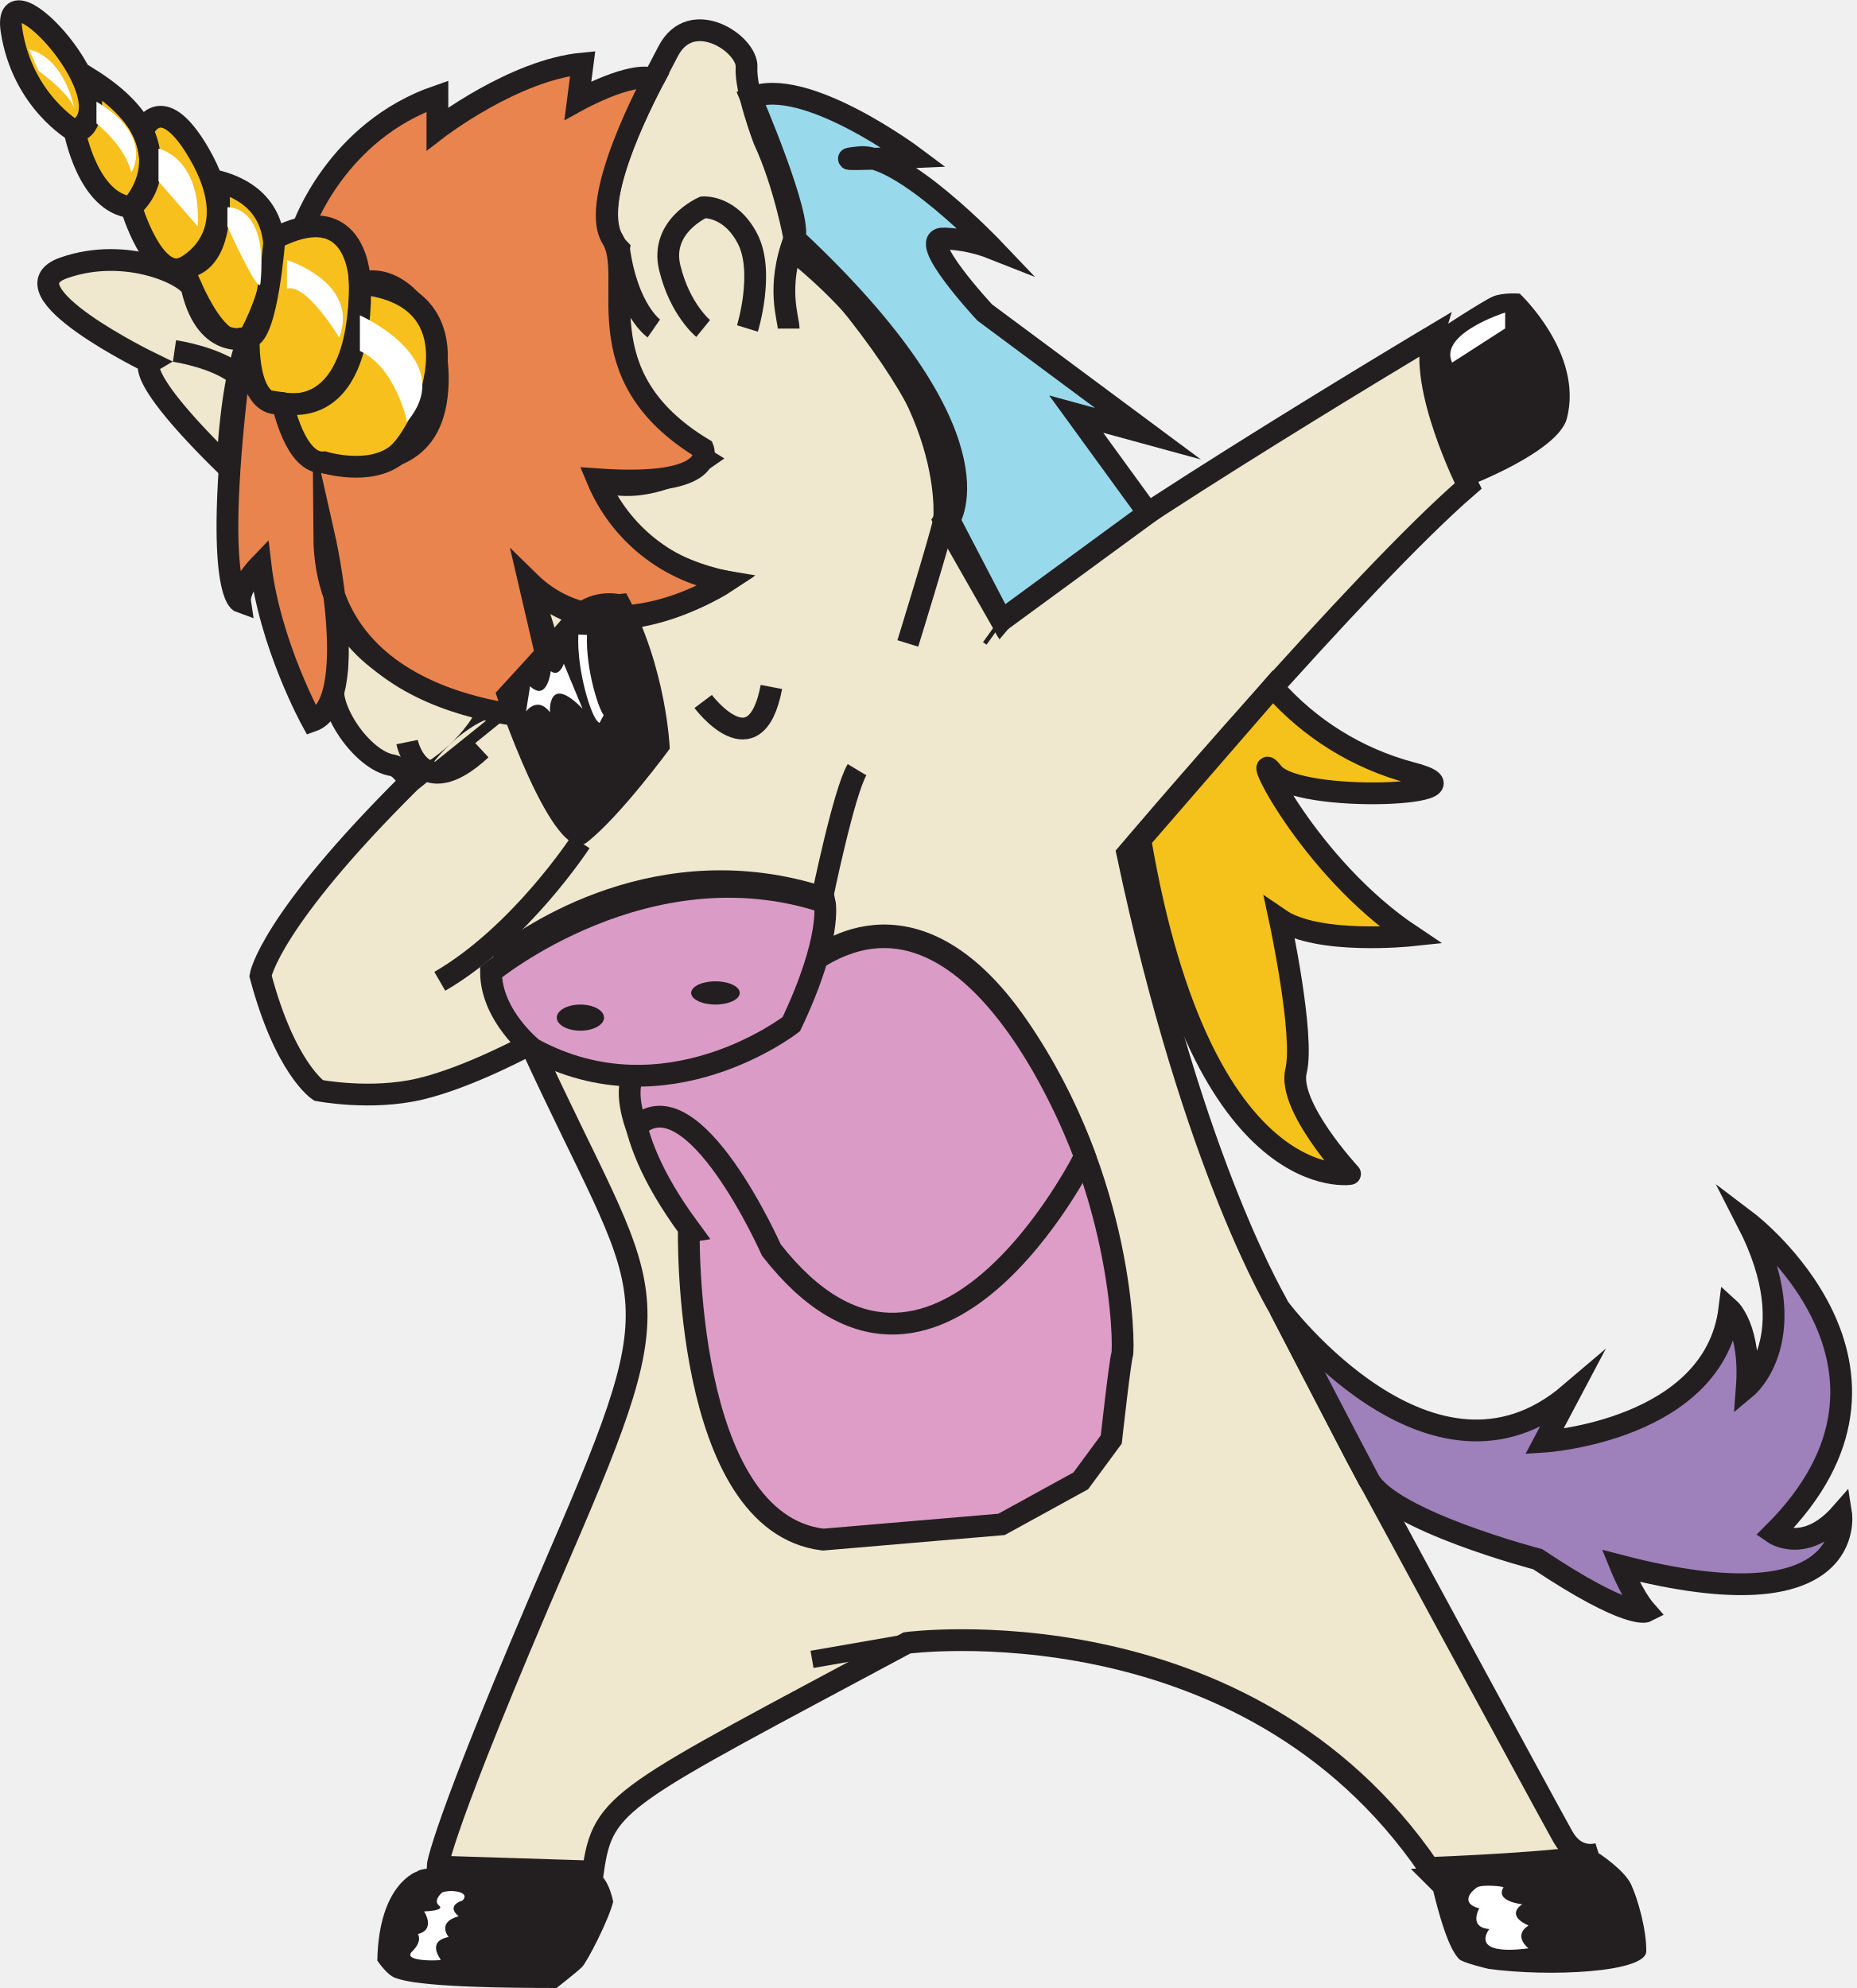
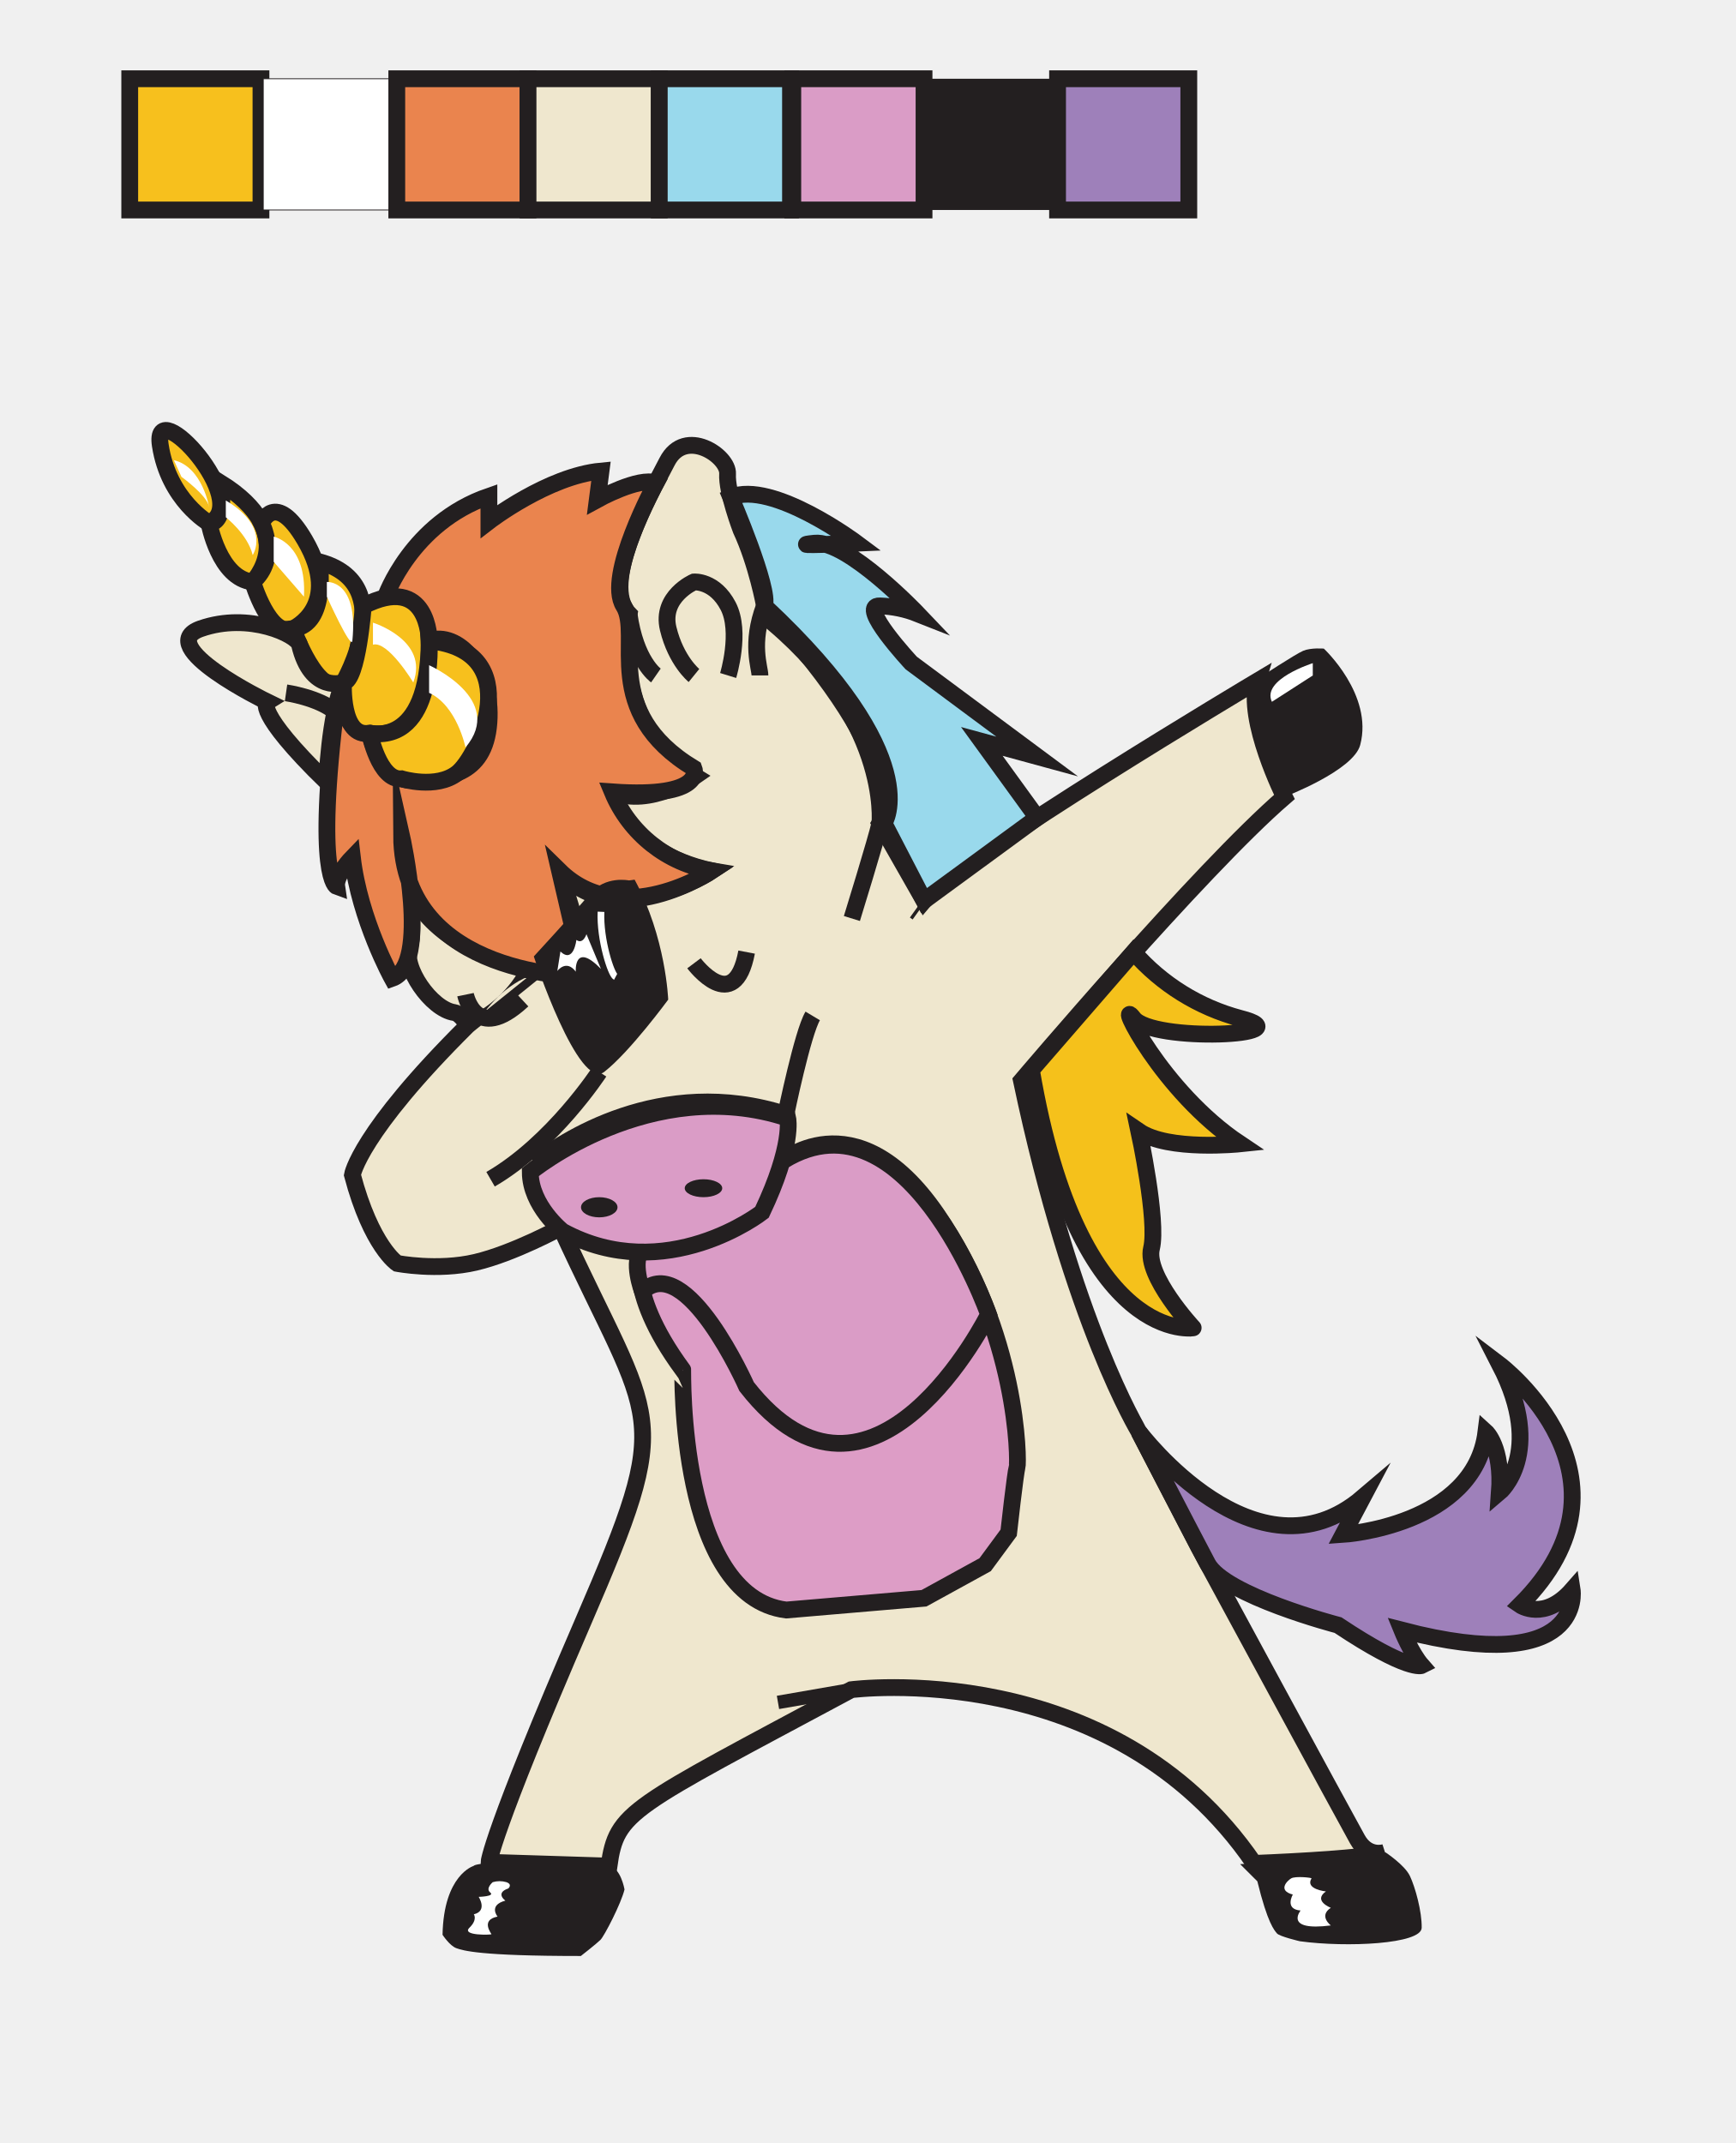
- <svg xmlns="http://www.w3.org/2000/svg" id="Layer_1" data-name="Layer 1" viewBox="0 0 426.33 456.59">
+ <svg xmlns="http://www.w3.org/2000/svg" id="Layer_1" data-name="Layer 1" viewBox="0 0 516.46 637.86">
  <defs>
-     <style>.cls-1{fill:#231f20;}.cls-2{fill:#fff;}.cls-3,.cls-4{fill:#efe7ce;}.cls-10,.cls-11,.cls-12,.cls-13,.cls-15,.cls-3,.cls-5,.cls-6,.cls-7,.cls-8,.cls-9{stroke:#231f20;}.cls-10,.cls-11,.cls-12,.cls-13,.cls-14,.cls-15,.cls-3,.cls-5,.cls-6,.cls-7,.cls-8,.cls-9{stroke-miterlimit:10;}.cls-10,.cls-11,.cls-12,.cls-13,.cls-15,.cls-3,.cls-5,.cls-8,.cls-9{stroke-width:5px;}.cls-14,.cls-5,.cls-6,.cls-7{fill:none;}.cls-6{stroke-width:4px;}.cls-8{fill:#dd9dc6;}.cls-9{fill:#9e80ba;}.cls-10{fill:#da9cc6;}.cls-11{fill:#ea844e;}.cls-12{fill:#f7c01d;}.cls-13{fill:#f5c11b;}.cls-14{stroke:#fff;stroke-width:2px;}.cls-15{fill:#99d9ec;}</style>
+     <style>.cls-1{fill:#231f20;}.cls-16,.cls-2{fill:#fff;}.cls-3,.cls-4{fill:#efe7ce;}.cls-10,.cls-11,.cls-12,.cls-13,.cls-15,.cls-16,.cls-3,.cls-5,.cls-6,.cls-7,.cls-8,.cls-9{stroke:#231f20;}.cls-10,.cls-11,.cls-12,.cls-13,.cls-14,.cls-15,.cls-16,.cls-3,.cls-5,.cls-6,.cls-7,.cls-8,.cls-9{stroke-miterlimit:10;}.cls-10,.cls-11,.cls-12,.cls-13,.cls-15,.cls-3,.cls-5,.cls-8,.cls-9{stroke-width:5px;}.cls-14,.cls-5,.cls-6,.cls-7{fill:none;}.cls-6{stroke-width:4px;}.cls-8{fill:#dd9dc6;}.cls-9{fill:#9e80ba;}.cls-10{fill:#da9cc6;}.cls-11{fill:#ea844e;}.cls-12{fill:#f7c01d;}.cls-13{fill:#f5c11b;}.cls-14{stroke:#fff;stroke-width:2px;}.cls-15{fill:#99d9ec;}.cls-16{stroke-width:0.25px;}</style>
  </defs>
-   <path class="cls-1" d="M95.85,429.8s-8.87,2.64-9.2,20.48c0,0,2.16,3.33,4.16,4s6.5,2.31,37,2.31c0,0,4.67-3.65,5.84-4.81s6.16-10.84,7.16-15c0,0-1.16-6.67-4.66-6.95C122.9,428.57,97.39,428.1,95.85,429.8Z" />
-   <path class="cls-2" d="M105.33,440.11s-3.12-2.25.88-3.63c0,0,1.37-1.18-.56-1.87a7.15,7.15,0,0,0-4.07,0s-2.25,1.87-.75,3.06S97.4,439,97.4,439s2.75,4.19-1.44,5.19c0,0,1.19,1.56-1.31,4s6.56,2.13,6.56,1.94-3.38-4.25,1.81-5.25C103,444.86,100.21,441.48,105.33,440.11Z" />
-   <path class="cls-1" d="M332.15,428.84s30.08.1,35.08-3.15c0,0,5.75,3.75,7.33,7.09s3.59,10.58,3.5,15.41-22.25,5.92-36.25,4c0,0-6.08-1.41-6.83-2.33s-2.75-2.92-5.83-15.5L324,429.23Z" />
-   <path class="cls-2" d="M345.27,433.48c.14-.22-4.81-.75-6.06,0s-4.06,3.63.5,4.82c0,0-2.56,4.37,2.31,4.75,0,0-5.08,6.25,9,4.43,0,0-3.72-2.81,0-5.25,0,0-5.39-2.06-1.46-4.87C349.58,437.36,343.27,436.73,345.27,433.48Z" />
-   <path class="cls-1" d="M349,67.44s-3.83-.33-6.17.67-13,8-13,8-4.56,8.17,7.39,35.5c0,0,20.61-7.83,22.61-15.5C363.71,81.17,349,67.44,349,67.44Z" />
-   <path class="cls-2" d="M333.48,83.28l12.17-7.84V71.78S330.31,76.61,333.48,83.28Z" />
-   <path class="cls-3" d="M94.19,179.55c-32.43,32.19-34.37,44.56-34.37,44.56,5.66,21.33,13.33,26.33,13.33,26.33s12,2.34,23.33-.33,25.34-10.33,25.34-10.33c27.66,60.33,34.33,53.33,6.66,117.33s-28,71.59-28,71.59l35.7,1.13c2.33-16.39,5.92-17,72.13-52.51,0,0,77.54-10.21,119.87,51.71,0,0,32.86-1.23,38.93-3.29-.85.26-5.26,1.29-8.18-3.88-3.25-5.75-47.25-87-47.25-87L293.9,300.61c-.09-.33-19.65-31.85-35-104.56,0,0,53.32-62.94,78.26-84.44,0,0-11.55-23-8.05-34.5,0,0-88.7,52.88-99.2,65.38l-13.13-23.05s10.33-16.33-34.34-64.66c0,0-2.33-12.67-7-22.67,0,0-4.33-11.33-4-16.67s-12.66-14-18-3.66-20,36.33-11.33,45.33c0,0-6.67,32.33,19.67,48.33,0,0-13.34,9.34-24.67,4.67,0,0,3.33,17.67,29.67,23.5,0,0-29,19.16-45.33,0,.27.83,10.29,31.48,7.33,31.48a88.47,88.47,0,0,1-14.35-1.91Z" />
-   <path class="cls-3" d="M114.07,220.61c7.6-6,37.45-26.55,74.75-14.5,0,0,5-24.33,8-29.33" />
-   <path class="cls-3" d="M94.19,179.55c-1.5-2.22-2.89-3.61-4-3.77-6.92-.94-15.67-13.67-13.33-19.67,1.2-3.09.54-11.13-.37-18.2a30.92,30.92,0,0,1-2-12.47s1.1,5.8,2,12.47c5.69,14.85,22.55,21.68,35.65,24.76l2.37.53" />
-   <line class="cls-4" x1="94.19" y1="179.55" x2="112.1" y2="162.67" />
-   <path class="cls-1" d="M92.47,177.73a23.66,23.66,0,0,0,5.8-2.82,37,37,0,0,0,4.87-3.81,32.26,32.26,0,0,0,4.14-4.58,21.29,21.29,0,0,0,3.1-5.67l3.43,3.64a21.19,21.19,0,0,0-5.85,2.76,32.28,32.28,0,0,0-4.81,3.86,37.62,37.62,0,0,0-4.09,4.63,23.64,23.64,0,0,0-3.16,5.63Z" />
-   <path class="cls-5" d="M93.48,170.44s3,14.67,17,1.67" />
-   <line class="cls-6" x1="186.48" y1="381.11" x2="208.28" y2="377.32" />
-   <path class="cls-5" d="M208.48,147.78s7.31-23.64,8.33-28.34c0,0,3.4-31.83-35.13-62.33" />
-   <polyline class="cls-7" points="216.81 119.44 229.95 142.49 226.15 147.78" />
-   <path class="cls-5" d="M142.15,57.11c1.95,14.14,8,18.33,8,18.33" />
-   <path class="cls-5" d="M161.48,161.11s12,16,15.67-3.33" />
-   <path class="cls-5" d="M171.65,75.44s4-13,0-20.66-10.17-7.17-10.17-7.17-10,4.33-7.67,13.91,7.67,13.92,7.67,13.92" />
-   <path class="cls-8" d="M189,353.61l41-3.5,18.2-10,7-9.5s2-18,2.5-19.5.5-40-24-75.5-47.17-14.72-47.17-14.72,0,23.89-40.33,25.06c0,0-6,11.66,12,36.16C158.15,282.11,156.76,349.61,189,353.61Z" />
-   <path class="cls-9" d="M293.9,300.61s34.89,46.5,66.57,19.5l-5.82,11s39-2.5,42.5-30.5c0,0,5,4.5,4,18,0,0,13.76-11.5.13-38,0,0,44.18,33.5,6,71.5,0,0,7.21,5,15.53-4.5,0,0,4.15,26.28-50.68,12,0,0,2.83,7,5.92,10.5,0,0-3.92,2-24.92-12,0,0-33.79-8.82-38.83-18.32S293.9,300.61,293.9,300.61Z" />
-   <path class="cls-10" d="M186.48,220.89c-24.35,16.55-36.83,21.22-40.33,25.06s0,12.84,0,12.84c13-12.31,31,28.32,31,28.32,37.5,48,72-21.49,72-21.49S224.31,195.18,186.48,220.89Z" />
-   <path class="cls-11" d="M74.45,123.11s8.7,38.5-2.8,42.5c0,0-9.67-17.5-11.84-36,0,0-5.16,5.29-4.66,8.64,0,0-6.57-2.31,0-55l2-5.75s-2,14.58,7.76,15.08c0,0,3.15,14.5,12.69,14s21.65-.72,22.85-17.11-9.3-27.39-17.8-24.39c0,0-2-14.5-13-13,0,0,7.6-22,30.8-30v7.5s17.53-13.5,33.36-15l-1.1,8.5s12.44-6.87,17.44-4.93c0,0-15.17,27.76-9.59,36.6s-7.25,31.33,20.92,48.33c0,0,3.67,9-24.33,7a39,39,0,0,0,29.66,23.5s-27,18-45.33,0l7.33,31.5S74.76,165.61,74.45,123.11Z" />
-   <path class="cls-12" d="M17.15,30.11S5.15,23.28,2.65,7,30.65,24.11,17.15,30.11Z" />
-   <path class="cls-12" d="M30.15,47.6s14.42-14.49-9.54-29.49c0,0,2,12-3.46,12C17.15,30.11,20.15,46.6,30.15,47.6Z" />
-   <path class="cls-12" d="M42.15,61.52s15-6.74,3.5-26.41c-8.82-15.08-12.87-5-12.87-5S38.15,40.6,30.15,47.6C30.15,47.6,35.15,64.44,42.15,61.52Z" />
-   <path class="cls-12" d="M57.15,77.53S74.32,48.11,50,41.61c0,0,2.66,18.83-7.84,19.91C42.15,61.52,49.65,82.94,57.15,77.53Z" />
-   <path class="cls-12" d="M64.91,92.61s17.61,4.76,17.74-27.5c0,0-.05-20.4-19.62-10.33,0,0-1.64,22.24-5.88,22.75C57.15,77.53,56.3,94.13,64.91,92.61Z" />
-   <path class="cls-12" d="M74.45,106.19s10.31,3.16,16.56-1.67,21.14-36.41-8.36-39.41c0,0,2,30.5-17.74,27.5C64.91,92.61,67.76,106.77,74.45,106.19Z" />
-   <path class="cls-3" d="M44.09,66.28c-.68-2.89-14.94-9.84-29.44-4.76s19.8,21.76,19.8,21.76-4.16,2.53,17.77,23.93c0,0,.67-19.69,4.93-29.68C57.15,77.53,47.54,80.94,44.09,66.28Z" />
-   <path class="cls-5" d="M40.07,80.61S49.61,82,54.63,86.16" />
-   <path class="cls-13" d="M292.3,157.78A64.06,64.06,0,0,0,324,177.48c20.13,5.13-26.06,7.38-31.72,0s8.1,21.6,31.72,37.37c0,0-21.37,2.26-30.12-3.74,0,0,5.75,26.69,3.75,34.84s12.4,23.66,12.4,23.66c1.06-.11-33.95,6.56-48.15-76.75Z" />
-   <path class="cls-2" d="M93.48,96.86S90.9,84.36,82.65,80.61V72.42S105.56,82.61,93.48,96.86Z" />
-   <path class="cls-2" d="M65.9,66.28V59.71s16.75,5.23,12,17.82C77.9,77.53,70.4,65,65.9,66.28Z" />
-   <path class="cls-2" d="M59.81,65.11C61.64,46.9,52.22,47.6,52.22,47.6V52S59.52,68.08,59.81,65.11Z" />
-   <path class="cls-2" d="M45.4,52c.89-15.84-9-17.87-9-17.87v7.5Z" />
-   <path class="cls-2" d="M30.15,39.61s5.5-8.25-8-16.25v5S28.65,33.36,30.15,39.61Z" />
-   <path class="cls-2" d="M8.9,16.3s7.75,5.56,8.25,9.06c0,0-2-12-10.5-14Z" />
-   <path class="cls-1" d="M142.15,136.44s-7.09-1.51-11.67,4.05-16.67,18.62-16.67,18.62,13.34,40.33,21,34.33,19-21.48,19-21.48-.66-18.56-10-35.71" />
-   <path class="cls-14" d="M138.15,165.15c-1.34-.71-4.71-11.14-4.34-19.37" />
-   <path class="cls-2" d="M133.78,162.78l-4.3-10.34s-1,3.17-3,1.71c0,0-.79,7.17-4.75,3.46l-.92,5.79s2.63-3.62,5.5.21C126.27,163.61,125.71,154.48,133.78,162.78Z" />
-   <path class="cls-10" d="M181.72,235.22s-28.67,22.34-59.33,5.67c0,0-9.58-7.56-9.63-17.61,0,0,35.79-29.56,76.63-16.06C189.39,207.22,191.22,215.22,181.72,235.22Z" />
-   <ellipse class="cls-1" cx="164.3" cy="228.05" rx="5.58" ry="2.67" />
-   <ellipse class="cls-1" cx="133.29" cy="233.72" rx="5.43" ry="3" />
-   <path class="cls-3" d="M133.29,193.44S119.48,214.65,101,225.38" />
-   <path class="cls-15" d="M182.48,54.78C231.06,100.19,218,119.44,218,119.44L230,142.49l33.67-24.66L247.15,95.11l16.47,4.5L226.15,71.78s-16.17-17.34-9.34-17a33.47,33.47,0,0,1,11.24,2.33s-20.94-22-30.67-21,12.56,0,12.56,0-25.21-18.87-37.5-13.67c0,0,11.87,27.53,10,32.37-4.26,11.24-1.33,18.33-1.33,20.66" />
+   <path class="cls-1" d="M140.91,555.41s-8.87,2.65-9.2,20.48c0,0,2.16,3.33,4.16,4s6.5,2.31,37,2.31c0,0,4.67-3.64,5.84-4.81s6.16-10.83,7.16-15c0,0-1.16-6.67-4.66-6.94C168,554.18,142.45,553.72,140.91,555.41Z" />
+   <path class="cls-2" d="M150.4,565.72s-3.13-2.25.87-3.62c0,0,1.38-1.19-.56-1.88a7.21,7.21,0,0,0-4.06,0s-2.25,1.88-.75,3.07-3.44,1.31-3.44,1.31,2.75,4.19-1.44,5.19c0,0,1.19,1.56-1.31,4s6.56,2.12,6.56,1.93-3.37-4.25,1.81-5.25C148.08,570.47,145.27,567.1,150.4,565.72Z" />
+   <path class="cls-1" d="M377.21,554.45s30.08.11,35.08-3.14c0,0,5.75,3.75,7.33,7.08s3.59,10.58,3.5,15.42-22.25,5.91-36.25,4c0,0-6.08-1.42-6.83-2.34s-2.75-2.91-5.83-15.5l-5.13-5.12Z" />
+   <path class="cls-2" d="M390.33,559.1c.14-.22-4.81-.75-6.06,0s-4.06,3.62.5,4.81c0,0-2.56,4.38,2.31,4.75,0,0-5.08,6.25,9,4.44,0,0-3.73-2.81,0-5.25,0,0-5.4-2.06-1.46-4.88C394.65,563,388.33,562.35,390.33,559.1Z" />
+   <path class="cls-1" d="M394,193.06s-3.83-.34-6.17.66-13,8-13,8-4.55,8.17,7.39,35.5c0,0,20.61-7.83,22.61-15.5C408.77,206.78,394,193.06,394,193.06Z" />
+   <path class="cls-2" d="M378.54,208.89l12.17-7.83v-3.67S375.37,202.22,378.54,208.89Z" />
+   <path class="cls-3" d="M139.25,305.16c-32.43,32.19-34.37,44.56-34.37,44.56,5.66,21.33,13.33,26.33,13.33,26.33s12,2.34,23.33-.33,25.34-10.33,25.34-10.33c27.66,60.33,34.33,53.33,6.66,117.33s-28,71.59-28,71.59l35.7,1.13c2.33-16.39,5.92-17,72.13-52.51,0,0,77.54-10.21,119.87,51.71,0,0,32.86-1.23,38.93-3.29-.85.26-5.26,1.29-8.18-3.88-3.25-5.75-47.25-87-47.25-87L339,426.22c-.09-.33-19.65-31.85-35-104.56,0,0,53.32-62.94,78.26-84.44,0,0-11.55-23-8.05-34.5,0,0-88.7,52.88-99.2,65.38l-13.13-23.05s10.33-16.33-34.34-64.66c0,0-2.33-12.67-7-22.67,0,0-4.33-11.33-4-16.67s-12.66-14-18-3.66-20,36.33-11.33,45.33c0,0-6.67,32.33,19.67,48.33,0,0-13.34,9.34-24.67,4.67,0,0,3.33,17.67,29.67,23.5,0,0-29,19.16-45.33,0,.27.83,10.29,31.48,7.33,31.48a88.47,88.47,0,0,1-14.35-1.91Z" />
+   <path class="cls-3" d="M159.13,346.22c7.6-6,37.45-26.55,74.75-14.5,0,0,5-24.33,8-29.33" />
+   <path class="cls-3" d="M139.25,305.16c-1.5-2.22-2.89-3.61-4-3.77-6.92-.94-15.67-13.67-13.33-19.67,1.2-3.09.54-11.13-.37-18.2a30.92,30.92,0,0,1-2-12.47s1.1,5.8,2,12.47c5.69,14.85,22.55,21.68,35.65,24.76l2.37.53" />
+   <line class="cls-4" x1="139.25" y1="305.16" x2="157.16" y2="288.28" />
+   <path class="cls-1" d="M137.53,303.34a23.47,23.47,0,0,0,5.8-2.81,37,37,0,0,0,4.87-3.81,32.26,32.26,0,0,0,4.14-4.58,21.08,21.08,0,0,0,3.1-5.68l3.43,3.64a21.49,21.49,0,0,0-5.85,2.77,31.06,31.06,0,0,0-4.81,3.86,36.9,36.9,0,0,0-4.09,4.63A23.38,23.38,0,0,0,141,307Z" />
+   <path class="cls-5" d="M138.54,296.06s3,14.66,17,1.66" />
+   <line class="cls-6" x1="231.54" y1="506.72" x2="253.34" y2="502.93" />
+   <path class="cls-5" d="M253.54,273.39s7.31-23.64,8.33-28.33c0,0,3.4-31.84-35.13-62.34" />
+   <polyline class="cls-7" points="261.88 245.06 275.01 268.1 271.21 273.39" />
+   <path class="cls-5" d="M187.21,182.72c1.95,14.14,8,18.34,8,18.34" />
+   <path class="cls-5" d="M206.54,286.72s12,16,15.67-3.33" />
+   <path class="cls-5" d="M216.71,201.06s4-13,0-20.67-10.17-7.17-10.17-7.17-10,4.33-7.67,13.92,7.67,13.92,7.67,13.92" />
+   <path class="cls-8" d="M234,479.22l41-3.5,18.2-10,7-9.5s2-18,2.5-19.5.5-40-24-75.5-47.17-14.71-47.17-14.71,0,23.89-40.33,25.06c0,0-6,11.65,12,36.15C203.21,407.72,201.83,475.22,234,479.22Z" />
+   <path class="cls-9" d="M339,426.22s34.89,46.5,66.57,19.5l-5.82,11s39-2.5,42.5-30.5c0,0,5,4.5,4,18,0,0,13.76-11.5.13-38,0,0,44.18,33.5,6,71.5,0,0,7.21,5,15.53-4.5,0,0,4.15,26.28-50.68,12,0,0,2.84,7,5.92,10.5,0,0-3.92,2-24.92-12,0,0-33.79-8.81-38.83-18.32S339,426.22,339,426.22Z" />
+   <path class="cls-10" d="M231.54,346.51c-24.35,16.55-36.83,21.21-40.33,25.06s0,12.84,0,12.84c13-12.32,31,28.31,31,28.31,37.5,48,72-21.49,72-21.49S269.37,320.79,231.54,346.51Z" />
+   <path class="cls-11" d="M119.52,248.72s8.69,38.5-2.81,42.5c0,0-9.67-17.5-11.84-36,0,0-5.16,5.3-4.66,8.65,0,0-6.57-2.31,0-55l2-5.75s-2,14.58,7.76,15.08c0,0,3.15,14.5,12.69,14s21.65-.72,22.85-17.11-9.3-27.39-17.8-24.39c0,0-2-14.5-13-13,0,0,7.6-22,30.8-30v7.5s17.53-13.5,33.36-15l-1.1,8.5s12.44-6.86,17.44-4.93c0,0-15.17,27.77-9.59,36.6s-7.25,31.33,20.92,48.33c0,0,3.67,9-24.33,7a39,39,0,0,0,29.66,23.5s-27,18-45.33,0l7.33,31.5S119.82,291.22,119.52,248.72Z" />
+   <path class="cls-12" d="M62.21,155.72s-12-6.82-14.5-23.16S75.71,149.72,62.21,155.72Z" />
+   <path class="cls-12" d="M75.21,173.22s14.42-14.5-9.54-29.5c0,0,2,12-3.46,12C62.21,155.72,65.21,172.21,75.21,173.22Z" />
+   <path class="cls-12" d="M87.21,187.14s15-6.75,3.5-26.42c-8.82-15.07-12.87-5-12.87-5s5.37,10.49-2.63,17.5C75.21,173.22,80.21,190.05,87.21,187.14Z" />
+   <path class="cls-12" d="M102.21,203.14s17.18-29.42-7.16-35.92c0,0,2.66,18.83-7.84,19.92C87.21,187.14,94.71,208.56,102.21,203.14Z" />
+   <path class="cls-12" d="M110,218.22s17.61,4.77,17.74-27.5c0,0,0-20.39-19.62-10.33,0,0-1.64,22.25-5.88,22.75C102.21,203.14,101.36,219.74,110,218.22Z" />
+   <path class="cls-12" d="M119.52,231.81s10.3,3.16,16.55-1.67,21.14-36.42-8.36-39.42c0,0,2,30.5-17.74,27.5C110,218.22,112.82,232.39,119.52,231.81Z" />
+   <path class="cls-3" d="M89.15,191.89c-.67-2.89-14.94-9.84-29.44-4.75s19.8,21.75,19.8,21.75-4.16,2.53,17.77,23.93c0,0,.67-19.68,4.93-29.68C102.21,203.14,92.6,206.56,89.15,191.89Z" />
+   <path class="cls-5" d="M85.13,206.22s9.54,1.37,14.56,5.55" />
+   <path class="cls-13" d="M337.37,283.39a64.05,64.05,0,0,0,31.71,19.71c20.13,5.12-26.06,7.37-31.71,0s8.09,21.6,31.71,37.36c0,0-21.37,2.26-30.12-3.74,0,0,5.75,26.69,3.75,34.85s12.4,23.65,12.4,23.65c1.06-.11-33.95,6.57-48.15-76.75Z" />
+   <path class="cls-2" d="M138.54,222.47S136,210,127.71,206.22V198S150.62,208.22,138.54,222.47Z" />
+   <path class="cls-2" d="M111,191.89v-6.56s16.75,5.23,12,17.81C123,203.14,115.46,190.62,111,191.89Z" />
+   <path class="cls-2" d="M104.87,190.72c1.83-18.2-7.59-17.5-7.59-17.5v4.38S104.58,193.69,104.87,190.72Z" />
+   <path class="cls-2" d="M90.46,177.6c.89-15.84-9-17.88-9-17.88v7.5Z" />
+   <path class="cls-2" d="M75.21,165.22s5.5-8.25-8-16.25v5S73.71,159,75.21,165.22Z" />
+   <path class="cls-2" d="M54,141.92s7.75,5.55,8.25,9.05c0,0-2-12-10.5-14Z" />
+   <path class="cls-1" d="M187.21,262.06s-7.08-1.51-11.67,4-16.67,18.62-16.67,18.62,13.34,40.34,21,34.34,19-21.48,19-21.48-.66-18.56-10-35.71" />
+   <path class="cls-14" d="M183.21,290.77c-1.34-.71-4.71-11.14-4.34-19.38" />
+   <path class="cls-2" d="M178.85,288.39l-4.31-10.33s-1,3.16-3,1.71c0,0-.79,7.16-4.75,3.45l-.92,5.8s2.63-3.63,5.5.2C171.33,289.22,170.78,280.1,178.85,288.39Z" />
+   <path class="cls-10" d="M226.78,360.84s-28.66,22.33-59.33,5.67c0,0-9.58-7.57-9.63-17.62,0,0,35.8-29.55,76.63-16.05C234.45,332.84,236.28,340.84,226.78,360.84Z" />
+   <ellipse class="cls-1" cx="209.37" cy="353.67" rx="5.58" ry="2.67" />
+   <ellipse class="cls-1" cx="178.35" cy="359.34" rx="5.43" ry="3" />
+   <path class="cls-3" d="M178.35,319.06S164.54,340.27,146,351" />
+   <path class="cls-15" d="M227.54,180.39c48.58,45.42,35.55,64.67,35.55,64.67l11.92,23,33.67-24.66-16.47-22.72,16.47,4.5-37.47-27.83s-16.17-17.33-9.34-17a33.47,33.47,0,0,1,11.24,2.33s-20.94-22-30.67-21,12.56,0,12.56,0S229.79,142.83,217.5,148c0,0,11.87,27.53,10,32.36-4.26,11.24-1.33,18.33-1.33,20.67" />
+   <rect class="cls-12" x="38.61" y="23.44" width="39.06" height="39.06" />
+   <rect class="cls-16" x="78.35" y="23.44" width="39.06" height="39.06" />
+   <rect class="cls-11" x="118.09" y="23.44" width="39.06" height="39.06" />
+   <rect class="cls-3" x="157.15" y="23.44" width="39.06" height="39.06" />
+   <rect class="cls-15" x="196.21" y="23.44" width="39.06" height="39.06" />
+   <rect class="cls-10" x="235.95" y="23.44" width="39.06" height="39.06" />
+   <rect class="cls-1" x="275.69" y="23.44" width="39.06" height="39.06" />
+   <rect class="cls-9" x="314.75" y="23.44" width="39.06" height="39.06" />
</svg>
